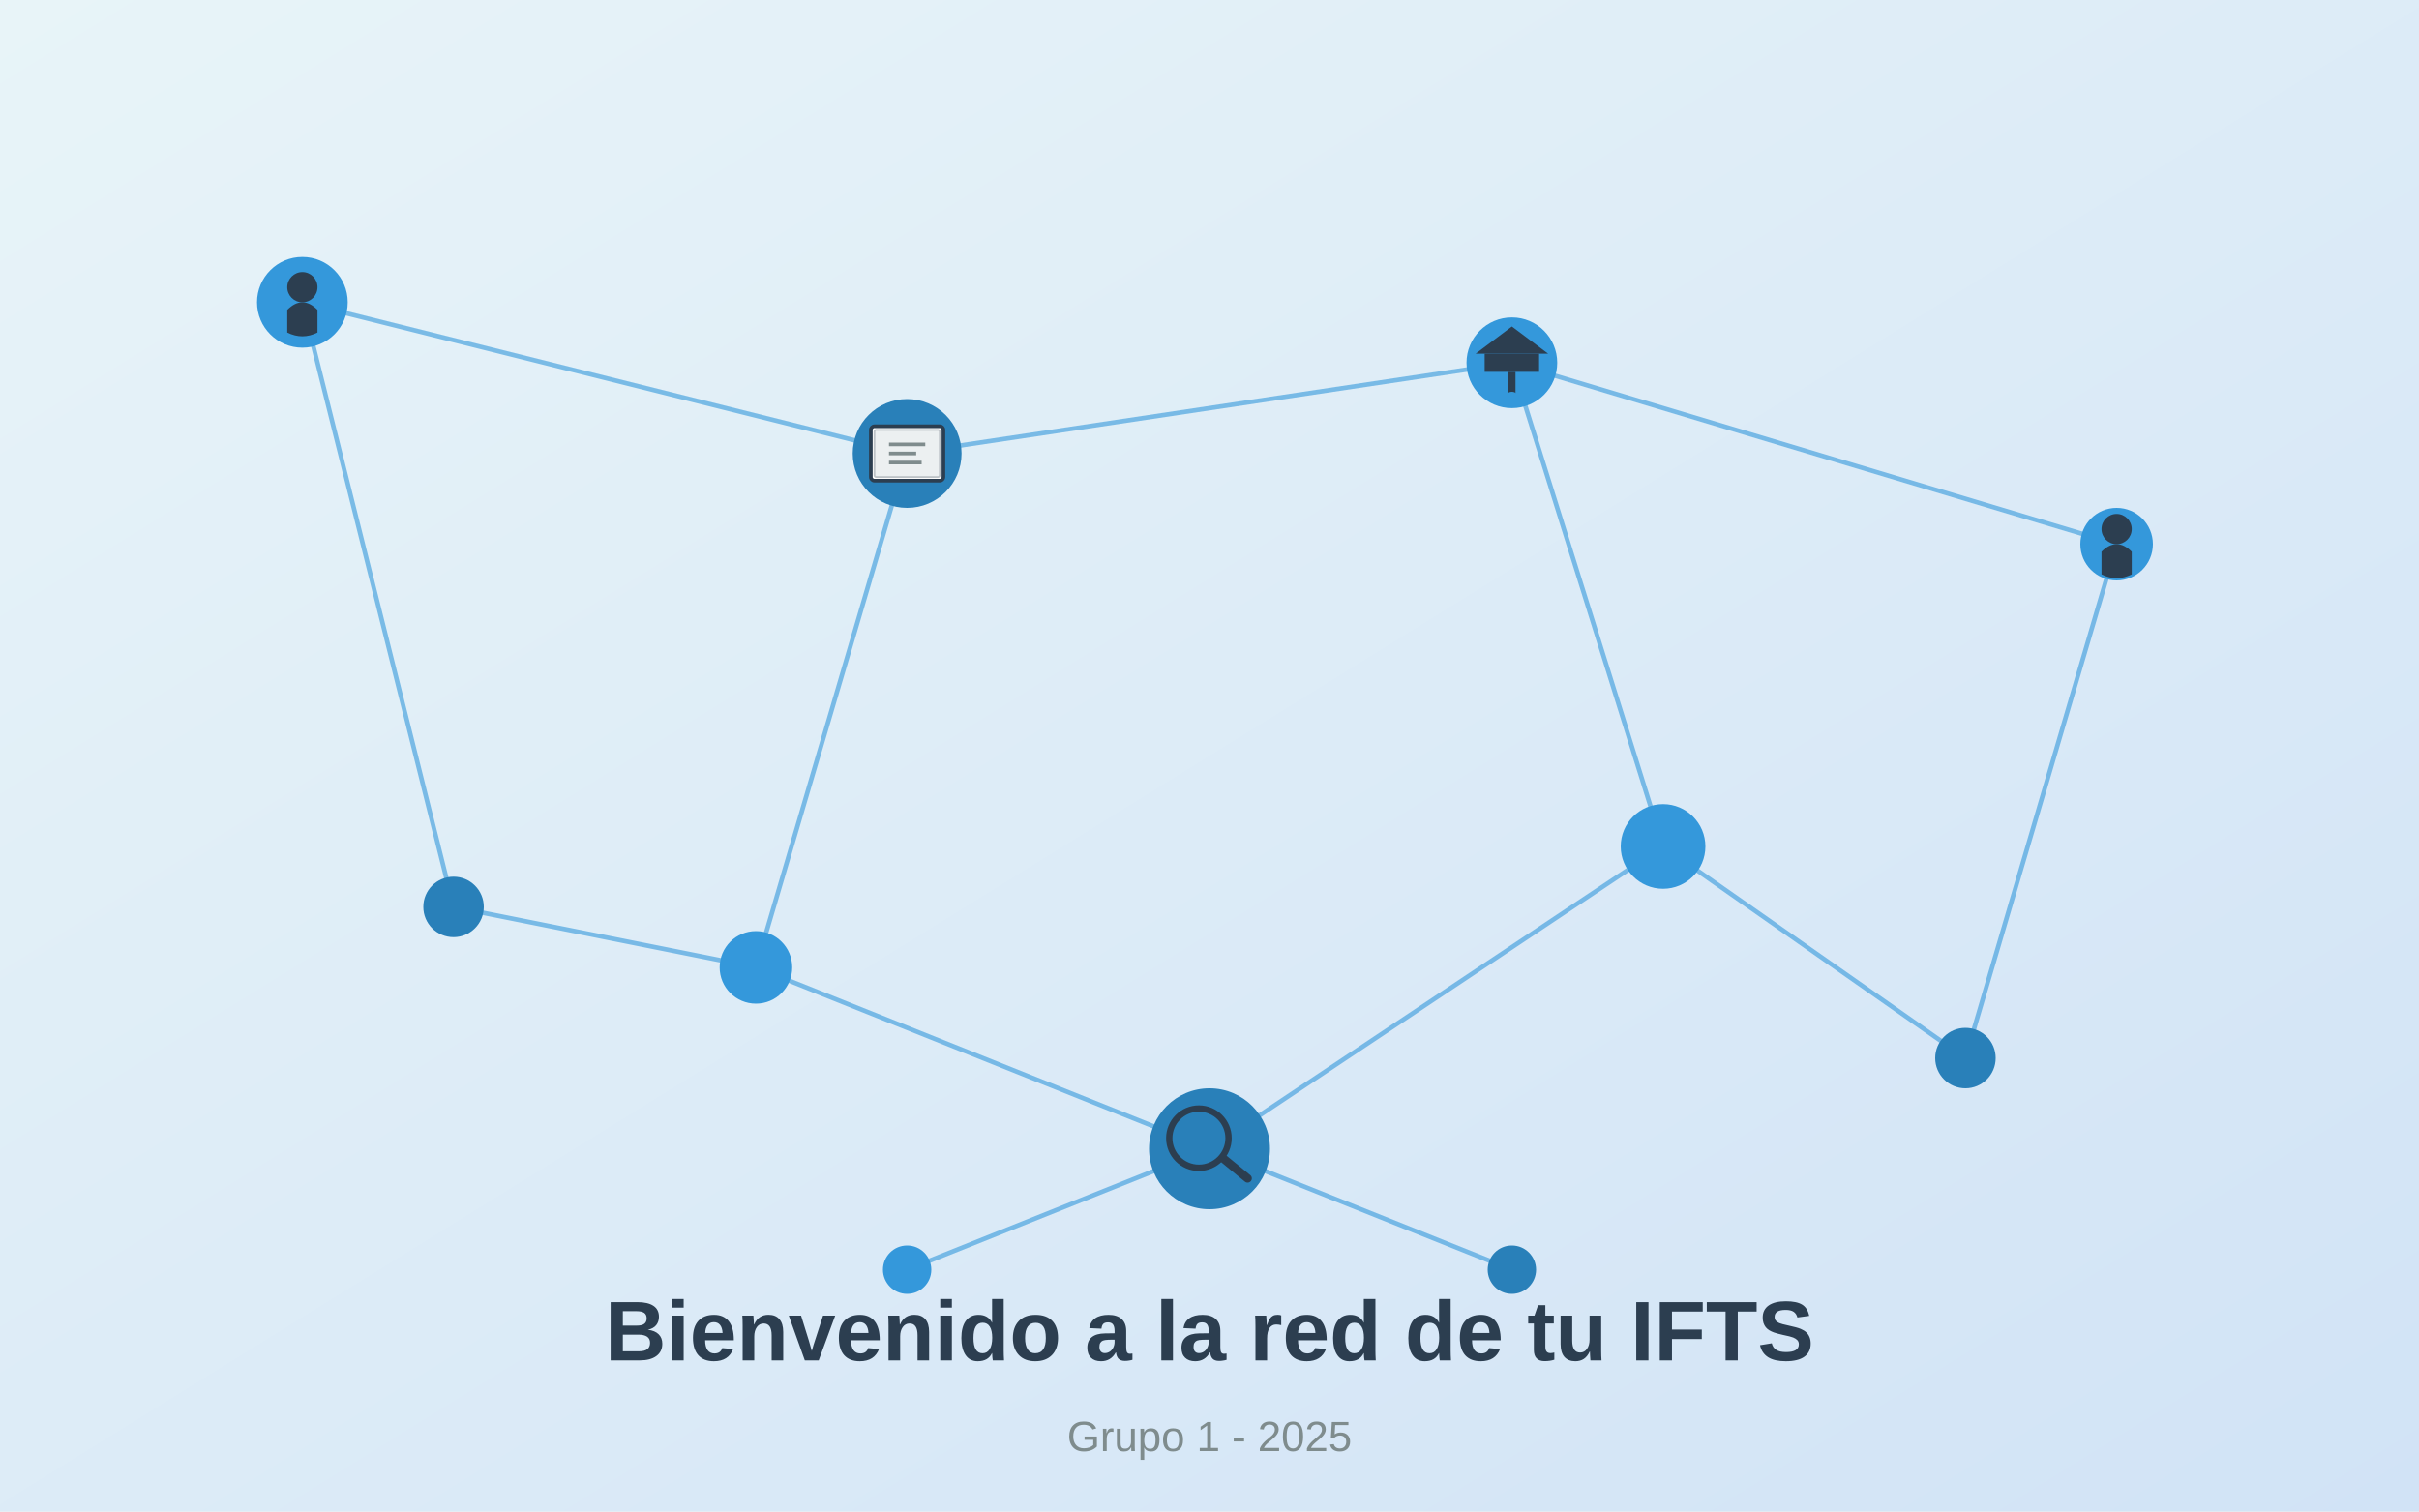
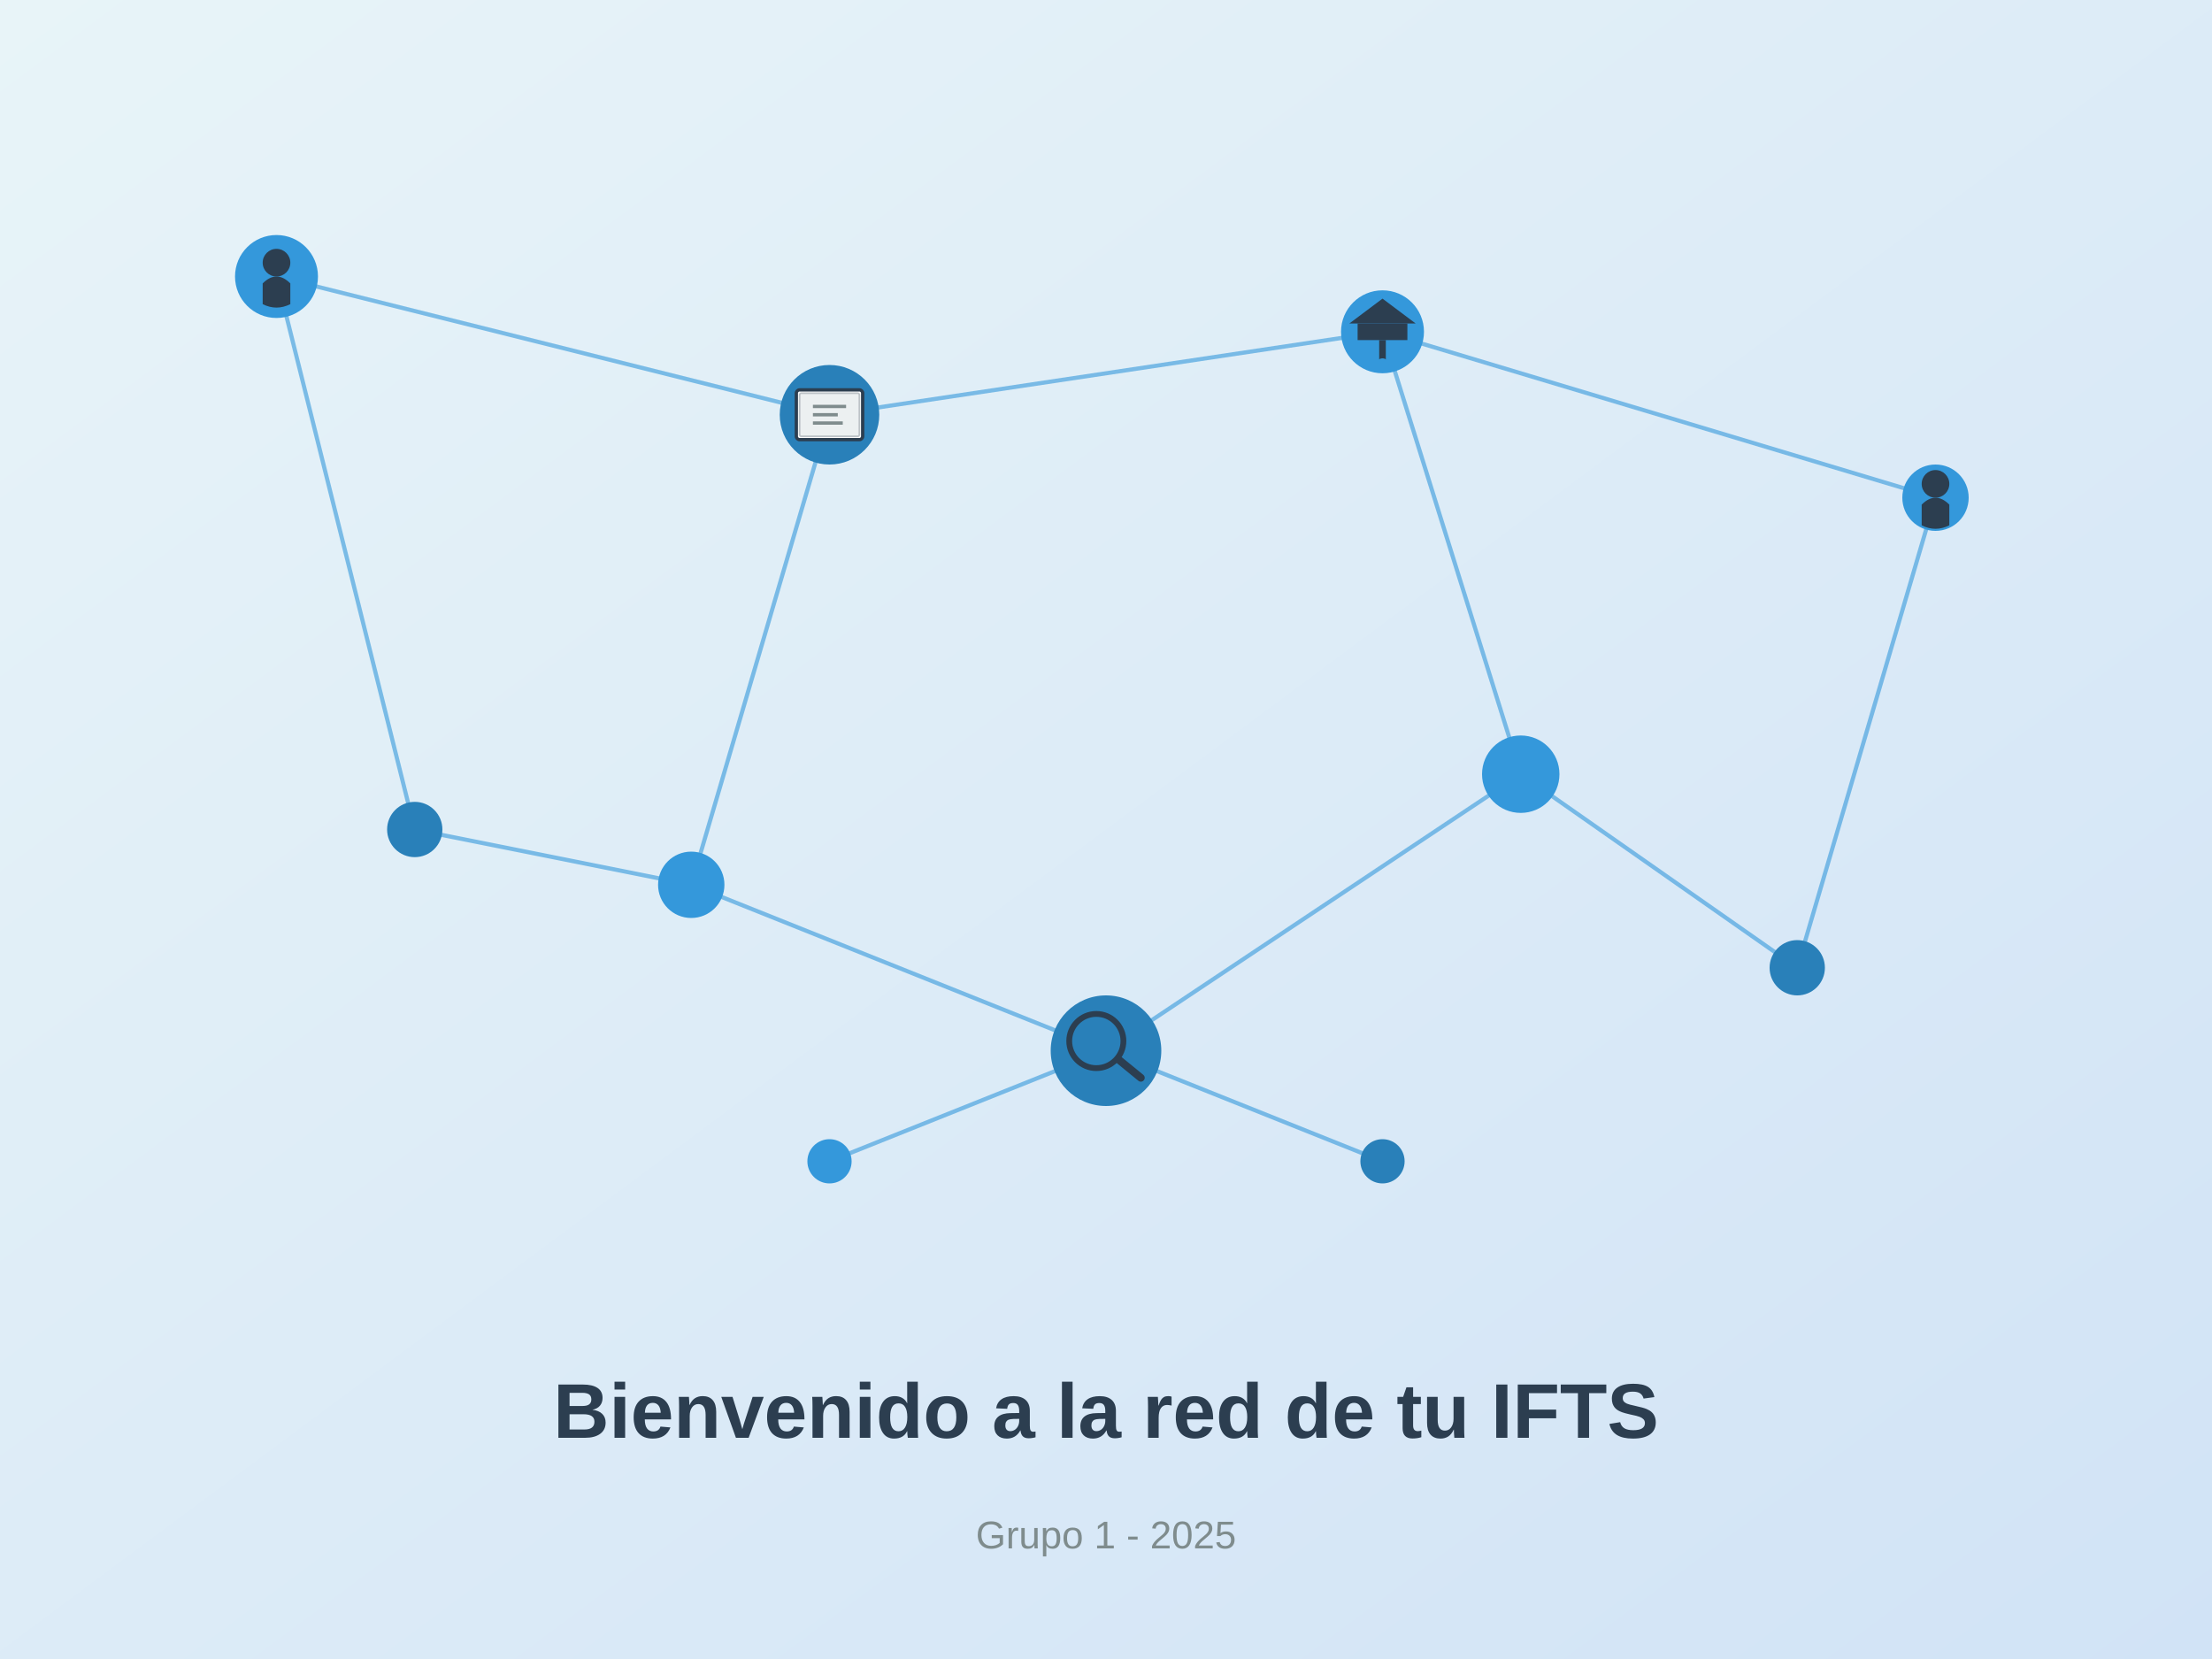
- <svg xmlns="http://www.w3.org/2000/svg" viewBox="0 0 800 500">
+ <svg xmlns="http://www.w3.org/2000/svg" viewBox="0 0 800 600" preserveAspectRatio="xMidYMid meet">
  <linearGradient id="bgGradient" x1="0%" y1="0%" x2="100%" y2="100%">
    <stop offset="0%" stop-color="#e8f4f8" />
    <stop offset="100%" stop-color="#d1e3f6" />
  </linearGradient>
-   <rect x="0" y="0" width="800" height="500" fill="url(#bgGradient)" />
-   <g stroke="#3498db" stroke-width="1.5" opacity="0.6">
+   <rect x="0" y="0" width="800" height="600" fill="url(#bgGradient)" />
+   <g stroke="#3498db" stroke-width="1.5" opacity="0.6" class="network-lines">
    <line x1="100" y1="100" x2="300" y2="150" />
    <line x1="300" y1="150" x2="500" y2="120" />
    <line x1="500" y1="120" x2="700" y2="180" />
    <line x1="100" y1="100" x2="150" y2="300" />
    <line x1="300" y1="150" x2="250" y2="320" />
    <line x1="500" y1="120" x2="550" y2="280" />
    <line x1="700" y1="180" x2="650" y2="350" />
    <line x1="150" y1="300" x2="250" y2="320" />
    <line x1="250" y1="320" x2="400" y2="380" />
    <line x1="400" y1="380" x2="550" y2="280" />
    <line x1="550" y1="280" x2="650" y2="350" />
    <line x1="400" y1="380" x2="300" y2="420" />
    <line x1="400" y1="380" x2="500" y2="420" />
+     <line x1="300" y1="420" x2="250" y2="500" class="extended-line" />
+     <line x1="500" y1="420" x2="550" y2="500" class="extended-line" />
  </g>
-   <g>
-     <circle cx="100" cy="100" r="15" fill="#3498db" />
-     <circle cx="300" cy="150" r="18" fill="#2980b9" />
-     <circle cx="500" cy="120" r="15" fill="#3498db" />
-     <circle cx="700" cy="180" r="12" fill="#3498db" />
-     <circle cx="150" cy="300" r="10" fill="#2980b9" />
-     <circle cx="250" cy="320" r="12" fill="#3498db" />
-     <circle cx="400" cy="380" r="20" fill="#2980b9" />
-     <circle cx="550" cy="280" r="14" fill="#3498db" />
-     <circle cx="650" cy="350" r="10" fill="#2980b9" />
-     <circle cx="300" cy="420" r="8" fill="#3498db" />
-     <circle cx="500" cy="420" r="8" fill="#2980b9" />
+   <g class="network-nodes">
+     <circle cx="100" cy="100" r="15" fill="#3498db" class="node main-node" />
+     <circle cx="300" cy="150" r="18" fill="#2980b9" class="node main-node" />
+     <circle cx="500" cy="120" r="15" fill="#3498db" class="node main-node" />
+     <circle cx="700" cy="180" r="12" fill="#3498db" class="node main-node" />
+     <circle cx="150" cy="300" r="10" fill="#2980b9" class="node secondary-node" />
+     <circle cx="250" cy="320" r="12" fill="#3498db" class="node secondary-node" />
+     <circle cx="400" cy="380" r="20" fill="#2980b9" class="node secondary-node" />
+     <circle cx="550" cy="280" r="14" fill="#3498db" class="node secondary-node" />
+     <circle cx="650" cy="350" r="10" fill="#2980b9" class="node secondary-node" />
+     <circle cx="300" cy="420" r="8" fill="#3498db" class="node small-node" />
+     <circle cx="500" cy="420" r="8" fill="#2980b9" class="node small-node" />
+     <circle cx="250" cy="500" r="6" fill="#3498db" class="extended-node" />
+     <circle cx="550" cy="500" r="6" fill="#2980b9" class="extended-node" />
  </g>
-   <g transform="translate(300, 150) scale(0.6)">
+   <g transform="translate(300, 150) scale(0.6)" class="icon book-icon">
    <rect x="-20" y="-15" width="40" height="30" rx="2" fill="#ffffff" stroke="#2c3e50" stroke-width="2" />
    <rect x="-18" y="-13" width="36" height="26" rx="1" fill="#ecf0f1" stroke="#bdc3c7" stroke-width="1" />
    <line x1="-10" y1="-5" x2="10" y2="-5" stroke="#7f8c8d" stroke-width="2" />
    <line x1="-10" y1="0" x2="5" y2="0" stroke="#7f8c8d" stroke-width="2" />
    <line x1="-10" y1="5" x2="8" y2="5" stroke="#7f8c8d" stroke-width="2" />
  </g>
-   <g transform="translate(500, 120) scale(0.6)">
+   <g transform="translate(500, 120) scale(0.6)" class="icon grad-icon">
    <path d="M-20,-5 L20,-5 L0,-20 Z" fill="#2c3e50" />
    <rect x="-15" y="-5" width="30" height="10" fill="#2c3e50" />
    <rect x="-2" y="5" width="4" height="15" fill="#2c3e50" />
    <circle cx="0" cy="20" r="4" fill="#3498db" />
  </g>
-   <g transform="translate(400, 380) scale(0.7)">
+   <g transform="translate(400, 380) scale(0.7)" class="icon search-icon">
    <circle cx="-5" cy="-5" r="14" fill="none" stroke="#2c3e50" stroke-width="3" />
    <line x1="7" y1="5" x2="18" y2="14" stroke="#2c3e50" stroke-width="4" stroke-linecap="round" />
  </g>
-   <g transform="translate(100, 100) scale(0.5)">
+   <g transform="translate(100, 100) scale(0.5)" class="icon person-icon">
    <circle cx="0" cy="-10" r="10" fill="#2c3e50" />
    <path d="M-10,5 Q0,-5 10,5 L10,20 Q0,25 -10,20 Z" fill="#2c3e50" />
  </g>
-   <g transform="translate(700, 180) scale(0.5)">
+   <g transform="translate(700, 180) scale(0.5)" class="icon person-icon">
    <circle cx="0" cy="-10" r="10" fill="#2c3e50" />
    <path d="M-10,5 Q0,-5 10,5 L10,20 Q0,25 -10,20 Z" fill="#2c3e50" />
  </g>
-   <g font-family="Arial, sans-serif" text-anchor="middle">
-     <text x="400" y="450" font-size="28" fill="#2c3e50" font-weight="bold">Bienvenido a la red de tu IFTS</text>
-     <text x="400" y="480" font-size="14" fill="#7f8c8d">Grupo 1 - 2025</text>
+   <g font-family="Arial, sans-serif" text-anchor="middle" class="text-container">
+     <text x="400" y="520" font-size="28" fill="#2c3e50" font-weight="bold" class="large-text">
+       <tspan>Bienvenido a la red de tu IFTS</tspan>
+     </text>
+     <text x="400" y="520" font-size="24" fill="#2c3e50" font-weight="bold" class="medium-text" display="none">
+       <tspan x="400" y="510">Bienvenido a</tspan>
+       <tspan x="400" y="540">la red de tu IFTS</tspan>
+     </text>
+     <text x="400" y="520" font-size="22" fill="#2c3e50" font-weight="bold" class="iphone-text" display="none">
+       <tspan x="400" y="490">Bienvenido a la</tspan>
+       <tspan x="400" y="520">red de tu IFTS</tspan>
+     </text>
+     <text x="400" y="520" font-size="20" fill="#2c3e50" font-weight="bold" class="small-text" display="none">
+       <tspan x="400" y="480">Bienvenido</tspan>
+       <tspan x="400" y="510">a la red</tspan>
+       <tspan x="400" y="540">de tu IFTS</tspan>
+     </text>
+     <text x="400" y="560" font-size="14" fill="#7f8c8d" class="group-text">Grupo 1 - 2025</text>
+     <text x="400" y="570" font-size="12" fill="#7f8c8d" class="group-text-small" display="none">Grupo 1 - 2025</text>
  </g>
+   <style>
+     /* Por defecto ocultar elementos extendidos */
+     .extended-line, .extended-node {
+       display: none;
+     }
+     
+     /* Estilos para pantallas normales (por defecto) */
+     .large-text { display: inline; }
+     .medium-text, .iphone-text, .small-text { display: none; }
+     .group-text { display: inline; }
+     .group-text-small { display: none; }
+     
+     /* Pantallas medianas (tablets) */
+     @media (max-width: 768px) {
+       .large-text { display: none; }
+       .medium-text { display: inline; }
+       .iphone-text, .small-text { display: none; }
+       .extended-line, .extended-node { display: inline; }
+     }
+     
+     /* Pantallas tipo iPhone XR (414px) */
+     @media (max-width: 480px) and (min-height: 700px) {
+       .large-text, .medium-text, .small-text { display: none; }
+       .iphone-text { display: inline; }
+       .group-text { display: none; }
+       .group-text-small { display: inline; }
+       .small-node { display: none; }
+       .network-lines { opacity: 0.4; stroke-width: 1.2; }
+       .extended-line, .extended-node { display: inline; }
+     }
+     
+     /* Pantallas pequeñas (smartphones estándar) */
+     @media (max-width: 480px) {
+       .large-text, .medium-text { display: none; }
+       .iphone-text { display: inline; }
+       .small-text { display: none; }
+       .group-text { display: none; }
+       .group-text-small { display: inline; }
+       .small-node { display: none; }
+       .network-lines { opacity: 0.4; stroke-width: 1.2; }
+       .extended-line, .extended-node { display: inline; }
+     }
+     
+     /* iPhone más pequeños y pantallas muy pequeñas */
+     @media (max-width: 375px) {
+       .secondary-node { r: 8; }
+       .main-node { r: 10; }
+       .icon { transform: scale(0.8); }
+       .book-icon, .grad-icon { transform: scale(0.5); }
+       .network-lines { opacity: 0.3; stroke-width: 1; }
+       .iphone-text { display: none; }
+       .small-text { display: inline; }
+     }
+     
+     /* iPhone SE o pantallas extremadamente pequeñas */
+     @media (max-width: 320px) {
+       .secondary-node { r: 6; }
+       .main-node { r: 8; }
+       .icon { transform: scale(0.7); }
+       .small-text { font-size: 18px; }
+       .group-text-small { font-size: 10px; }
+     }
+   </style>
</svg>
